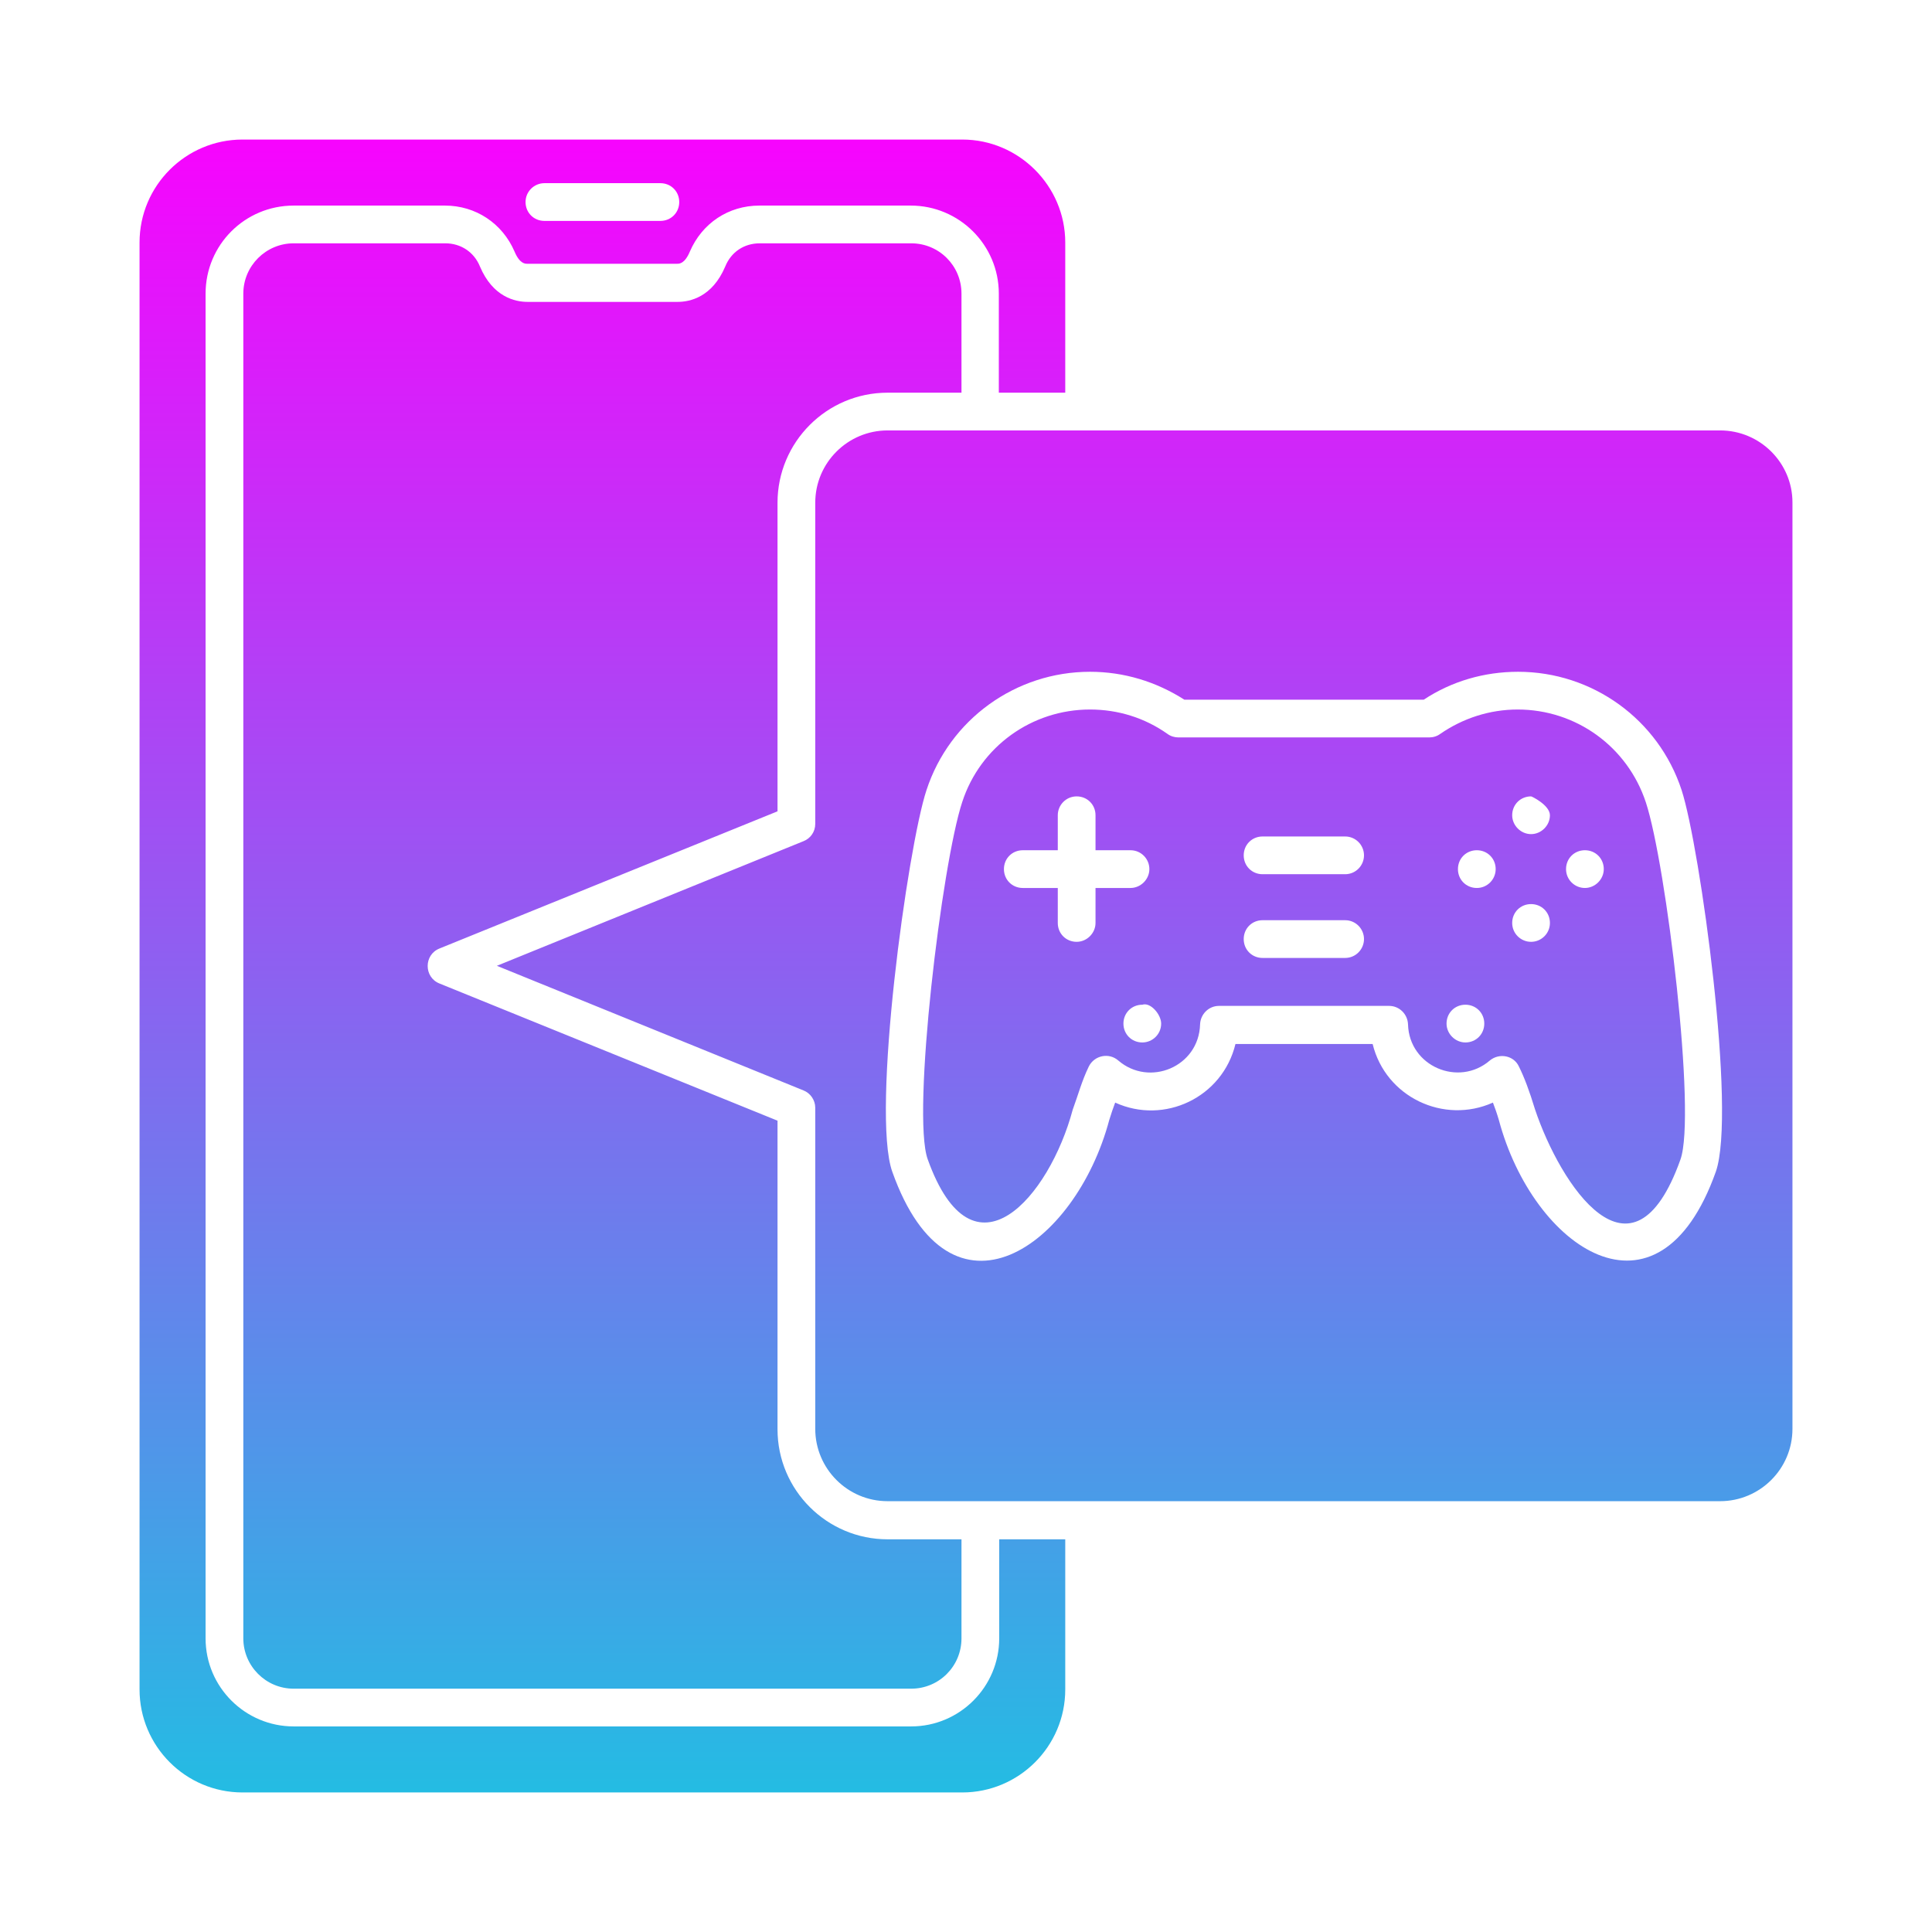
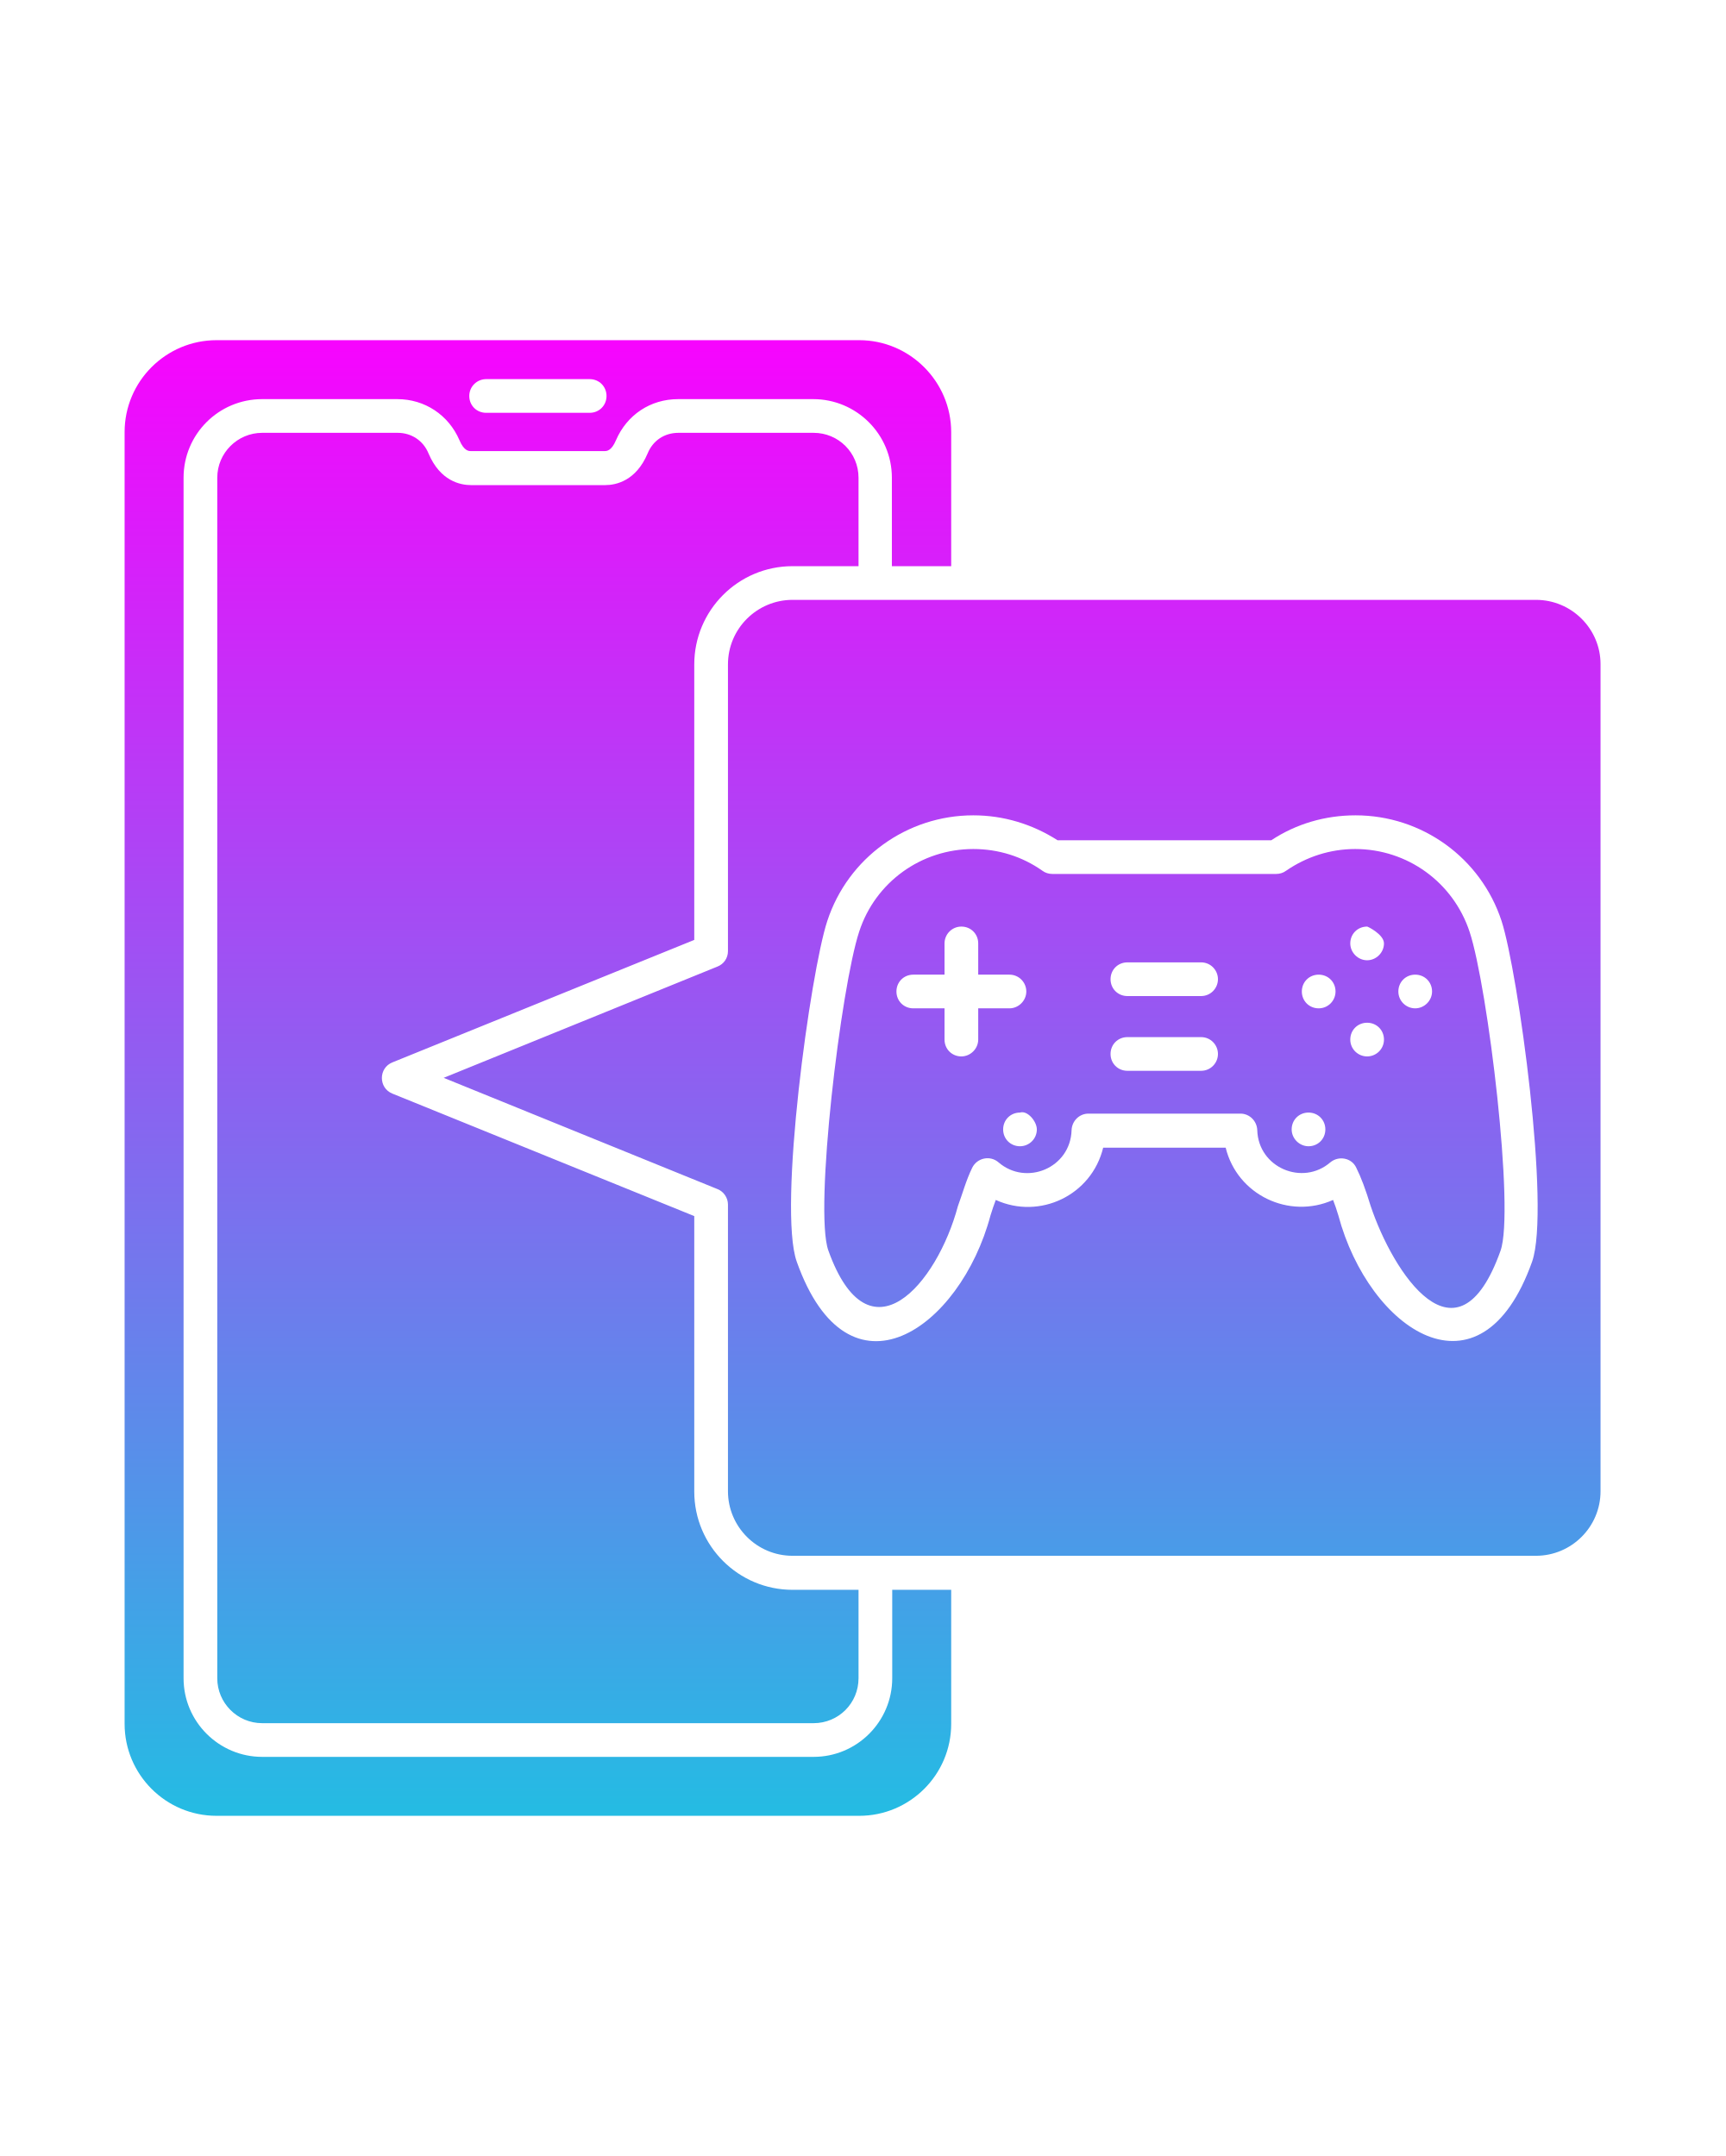
- <svg xmlns="http://www.w3.org/2000/svg" id="Layer_1" enable-background="new 0 0 491.5 491.5" height="512" viewBox="0 0 491.5 491.5" width="512">
+ <svg xmlns="http://www.w3.org/2000/svg" id="Layer_1" enable-background="new 0 0 491.5 491.5" height="150px" viewBox="0 0 491.5 491.5" width="120px">
  <linearGradient id="SVGID_1_" gradientUnits="userSpaceOnUse" x1="245.75" x2="245.75" y1="35.5" y2="456">
    <stop offset="0" stop-color="#f704fe" />
    <stop offset="1" stop-color="#24bce3" />
  </linearGradient>
  <path d="m254.2 416.8c0 12.3-10 22.4-22.4 22.4h-157.1c-12.3 0-22.4-10-22.4-22.4v-342.1c0-12.4 10-22.4 22.4-22.4h38.5c7.8 0 14.6 4.5 17.7 11.7 1.3 3.1 2.7 3.1 3.2 3.1h38.2c.5 0 1.9 0 3.2-3.1 3.1-7.2 9.8-11.7 17.7-11.7h38.5c12.3 0 22.4 10 22.4 22.4v25.2h16.9v-38.2c0-14.4-11.8-26.2-26.2-26.2h-183.1c-14.4 0-26.2 11.7-26.2 26.2v368.1c0 14.4 11.7 26.2 26.2 26.2h183.1c14.4 0 26.2-11.7 26.2-26.2v-38.2h-16.8zm-115.7-370.2h29.5c2.7 0 4.8 2.1 4.8 4.8s-2.1 4.8-4.8 4.8h-29.5c-2.7 0-4.8-2.1-4.8-4.8s2.2-4.8 4.8-4.8zm-26.7 194.7 86-34.9v-78.5c0-15.4 12.5-28 28-28h18.8v-25.2c0-7.1-5.7-12.8-12.8-12.8h-38.5c-4 0-7.3 2.2-8.8 5.9-3.3 7.8-9 9-12.1 9h-38.2c-3.1 0-8.8-1.2-12.1-9-1.5-3.7-4.9-5.9-8.8-5.9h-38.6c-7 0-12.8 5.7-12.8 12.8v342.1c0 7 5.7 12.8 12.8 12.8h157.1c7.1 0 12.8-5.7 12.8-12.8v-25.2h-18.8c-15.4 0-28-12.5-28-28v-78.5l-86-34.9c-4-1.6-4-7.3 0-8.9zm274.3-60.8c-7.1 0-13.9 2.2-19.7 6.2-.8.6-1.8.9-2.8.9h-63.8c-1 0-2-.3-2.8-.9-5.8-4.1-12.6-6.2-19.7-6.2-14.8 0-27.9 9.4-32.5 23.5-5.2 15.7-12.9 79.5-8.8 90.9 11.6 32.4 31 9.5 36.9-12.6 1.4-3.8 2.3-7.3 4.1-11 1.4-2.8 5.1-3.6 7.5-1.5 7.9 6.8 20.5 1.6 20.8-9.2.1-2.6 2.2-4.7 4.8-4.7h43.3c2.6 0 4.7 2.1 4.8 4.7.3 10.7 12.9 16 20.8 9.2 2.4-2 6.1-1.3 7.4 1.5 1.4 2.8 2.7 6.3 4.1 10.9 6.4 19.1 24.7 47.3 37 12.8 4.1-11.4-3.6-75.1-8.8-90.9-4.7-14.2-17.8-23.6-32.6-23.6zm-107.4 45.4v8.9c0 2.6-2.2 4.8-4.8 4.8-2.7 0-4.8-2.1-4.8-4.8v-8.9h-8.9c-2.7 0-4.8-2.1-4.8-4.8s2.1-4.8 4.8-4.8h8.9v-8.9c0-2.6 2.1-4.8 4.8-4.8s4.8 2.1 4.8 4.8v8.9h8.9c2.7 0 4.8 2.2 4.8 4.8s-2.2 4.8-4.8 4.8zm11.9 39.3c-2.7 0-4.8-2.1-4.8-4.8s2.1-4.8 4.8-4.8c2.1-.7 4.8 2.5 4.8 4.8 0 2.7-2.2 4.8-4.8 4.8zm51.6-21.5h-21c-2.7 0-4.8-2.1-4.8-4.8s2.1-4.8 4.8-4.8h21c2.7 0 4.8 2.2 4.8 4.8s-2.1 4.8-4.8 4.8zm0-21.3h-21c-2.7 0-4.8-2.1-4.8-4.8s2.1-4.8 4.8-4.8h21c2.7 0 4.8 2.2 4.8 4.8s-2.1 4.8-4.8 4.8zm30.6 42.8c-2.6 0-4.8-2.2-4.8-4.8 0-2.7 2.1-4.8 4.8-4.8s4.8 2.1 4.8 4.8-2.1 4.8-4.8 4.8zm2.9-39.3c-2.7 0-4.8-2.1-4.8-4.8s2.1-4.8 4.8-4.8 4.8 2.1 4.8 4.8c0 2.6-2.1 4.8-4.8 4.8zm13.8 13.7c-2.6 0-4.8-2.1-4.8-4.8s2.1-4.8 4.8-4.8 4.8 2.1 4.8 4.8-2.2 4.8-4.8 4.8zm0-27.4c-2.6 0-4.8-2.2-4.8-4.8 0-2.7 2.1-4.8 4.8-4.8 0-.1 4.8 2.2 4.8 4.8s-2.2 4.8-4.8 4.8zm13.7 13.7c-2.6 0-4.8-2.1-4.8-4.8s2.1-4.8 4.8-4.8 4.8 2.1 4.8 4.8c0 2.6-2.2 4.8-4.8 4.8zm34.4-116.4h-211.8c-10.1 0-18.4 8.2-18.4 18.4v81.7c0 2-1.2 3.7-3 4.4l-78 31.7 78 31.7c1.8.7 3 2.5 3 4.4v81.7c0 10.1 8.2 18.4 18.4 18.4h211.8c10.1 0 18.4-8.2 18.4-18.4v-235.7c0-10-8.2-18.3-18.4-18.3zm-1.1 188.6c-14.7 41.3-46.5 19.4-55.2-13.2-.5-1.7-1-3.1-1.5-4.4-12.5 5.6-27.3-1.4-30.6-14.9h-34.9c-3.3 13.6-18.1 20.6-30.6 14.9-.5 1.3-1 2.8-1.5 4.4-8.6 32.3-40.4 54.8-55.2 13.2-5.4-15.1 3.9-82.6 8.7-97.1 5.9-18 22.7-30.1 41.6-30.1 8.6 0 16.8 2.5 24 7.1h60.9c7.1-4.7 15.4-7.1 24-7.1 18.9 0 35.7 12.1 41.6 30.1 4.7 14.5 14 82 8.7 97.1z" fill="url(#SVGID_1_)" />
</svg>
